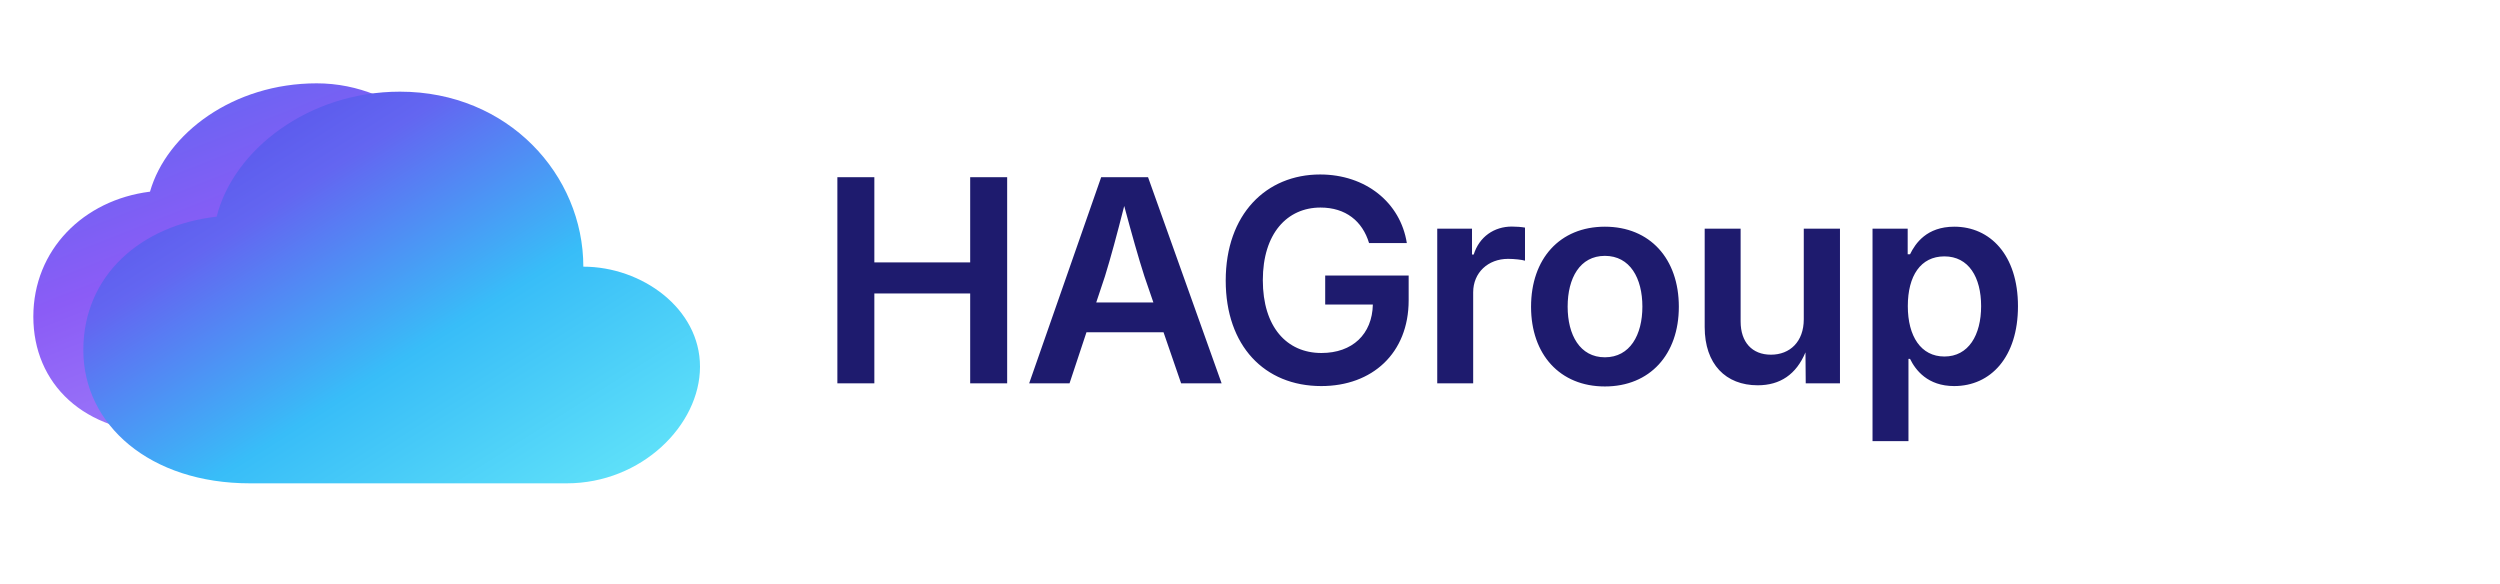
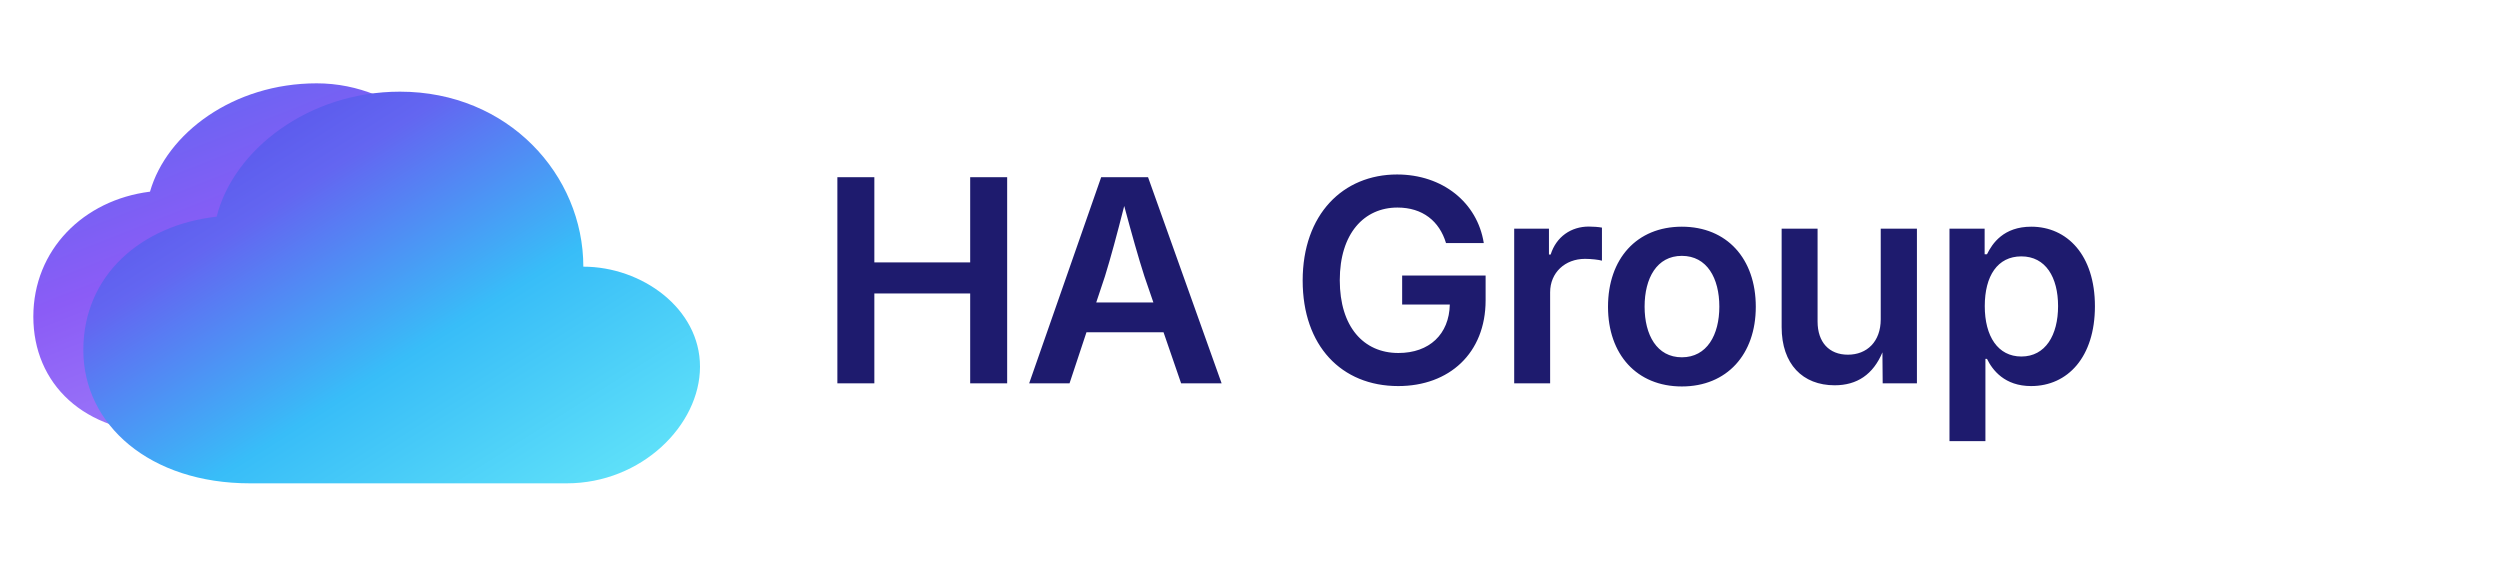
<svg xmlns="http://www.w3.org/2000/svg" viewBox="0 0 300 70" fill="none">
  <defs>
    <linearGradient id="back-cloud" x1="0.2" y1="0" x2="0.8" y2="1">
      <stop offset="0%" stop-color="#6366F1" />
      <stop offset="40%" stop-color="#8B5CF6" />
      <stop offset="100%" stop-color="#A78BFA" />
    </linearGradient>
    <linearGradient id="front-cloud" x1="0" y1="0" x2="1" y2="1">
      <stop offset="0%" stop-color="#4F46E5" />
      <stop offset="30%" stop-color="#6366F1" />
      <stop offset="60%" stop-color="#38BDF8" />
      <stop offset="100%" stop-color="#67E8F9" />
    </linearGradient>
  </defs>
  <path d="M20 52 C10 52 4 46 4 38 C4 30 10 24 18 23 C20 16 28 10 38 10 C48 10 56 18 56 26 C62 26 68 31 68 38 C68 45 62 52 54 52 Z" fill="url(#back-cloud)" />
  <path d="M30 58 C18 58 10 51 10 42 C10 33 17 27 26 26 C28 18 37 11 48 11 C61 11 70 21 70 32 C77 32 84 37 84 44 C84 51 77 58 68 58 Z" fill="url(#front-cloud)" />
-   <text x="98" y="46" font-family="Inter, system-ui, -apple-system, sans-serif" font-size="34" font-weight="600" fill="#1E1B6E" letter-spacing="-0.02em">HAGroup</text>
+   <text x="98" y="46" font-family="Inter, system-ui, -apple-system, sans-serif" font-size="34" font-weight="600" fill="#1E1B6E" letter-spacing="-0.02em">HA Group</text>
</svg>
